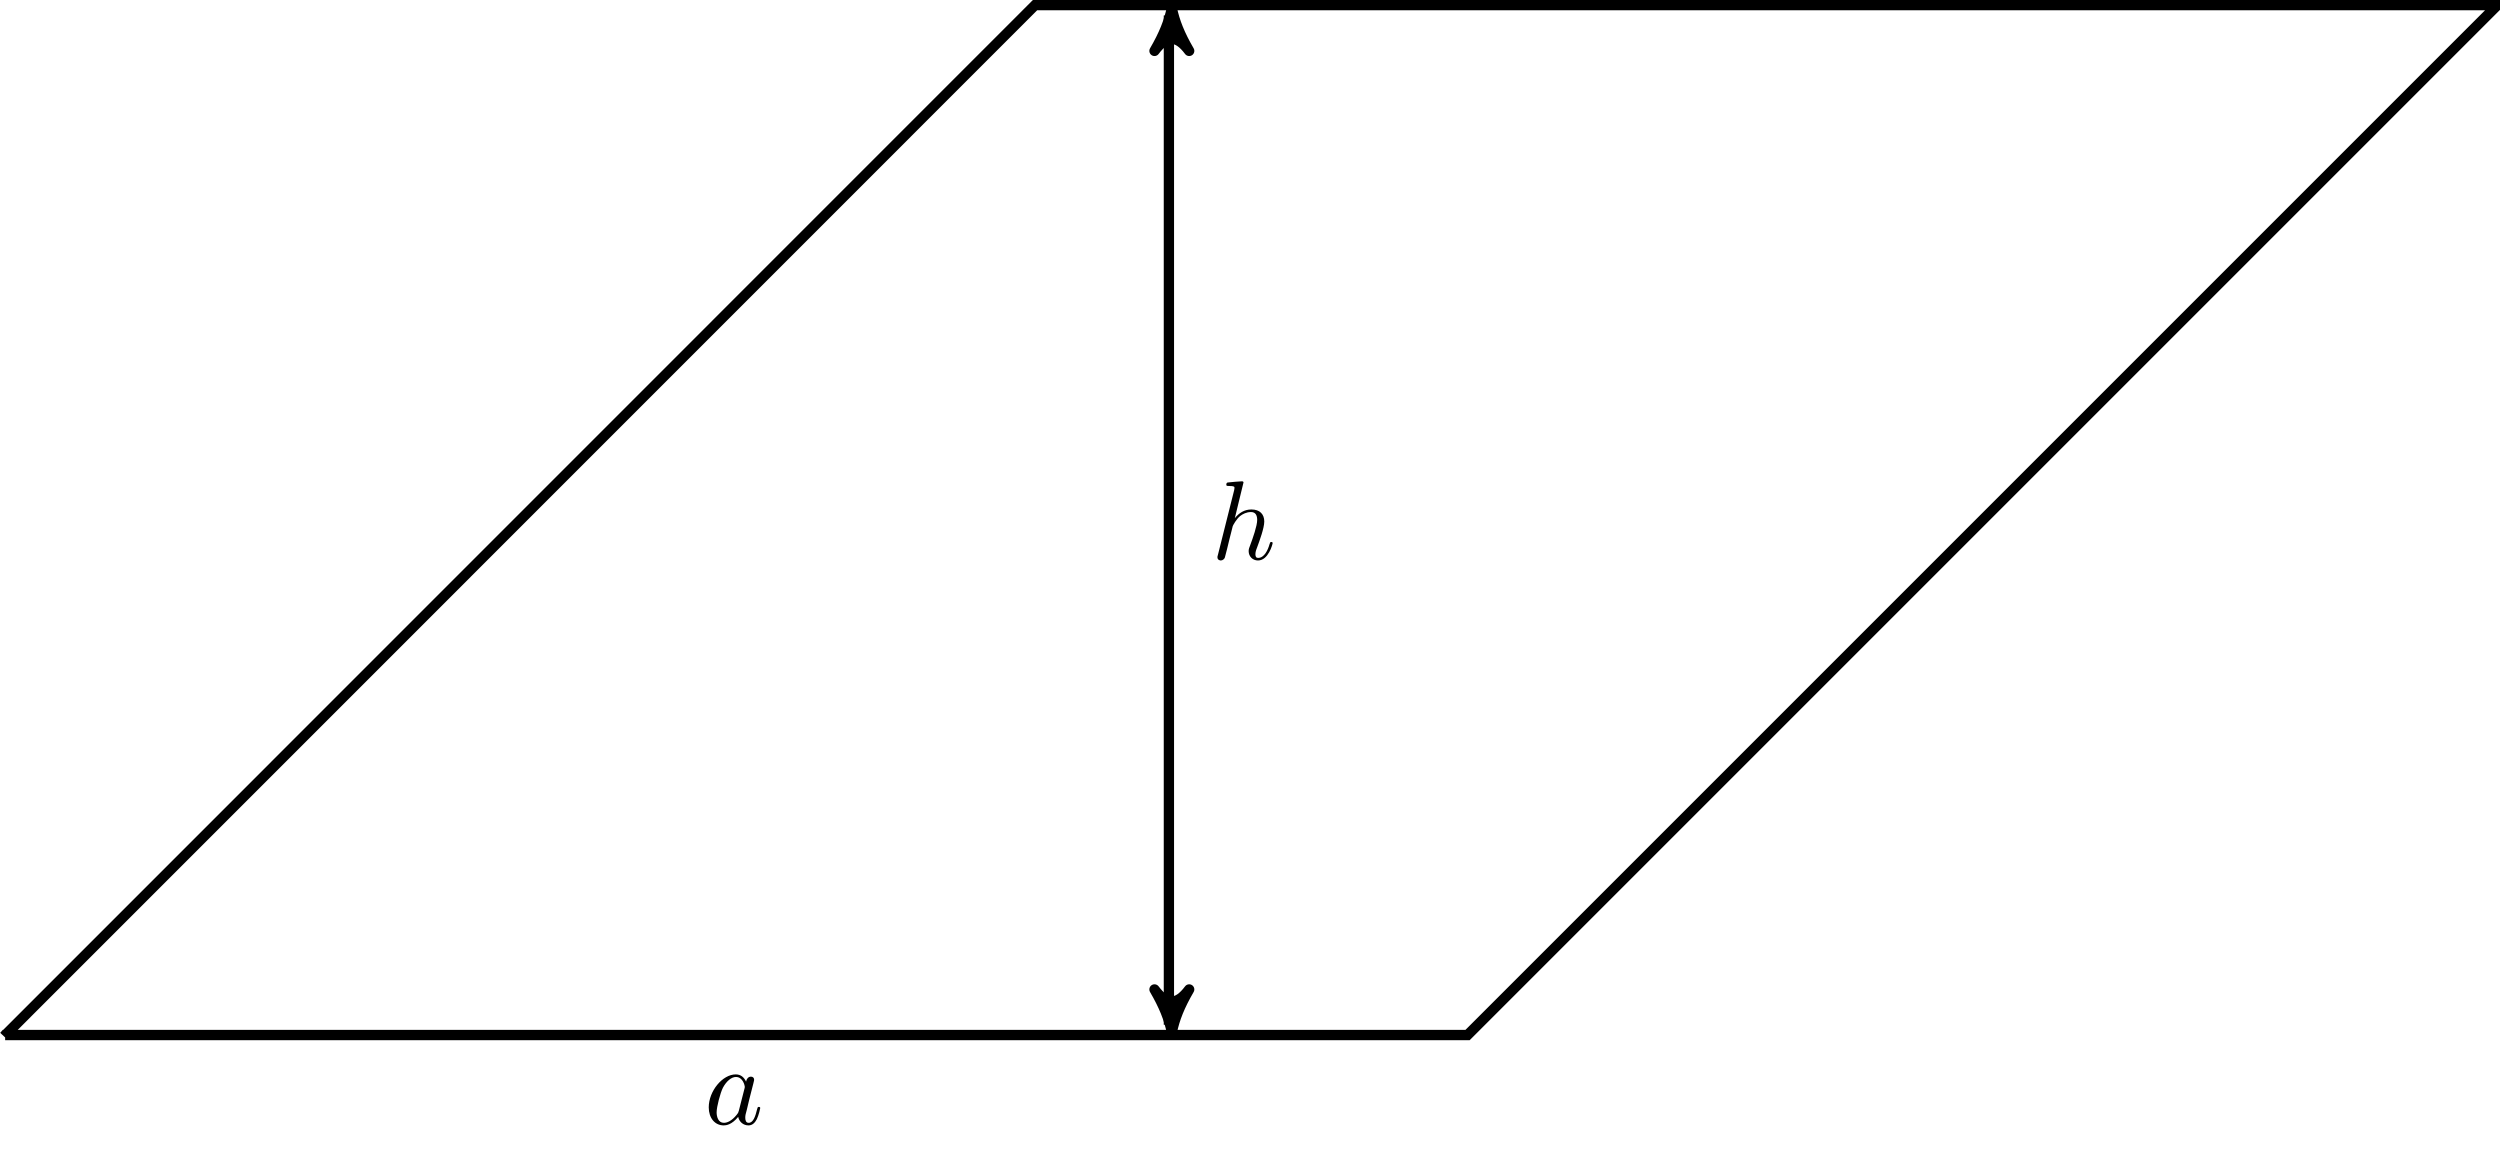
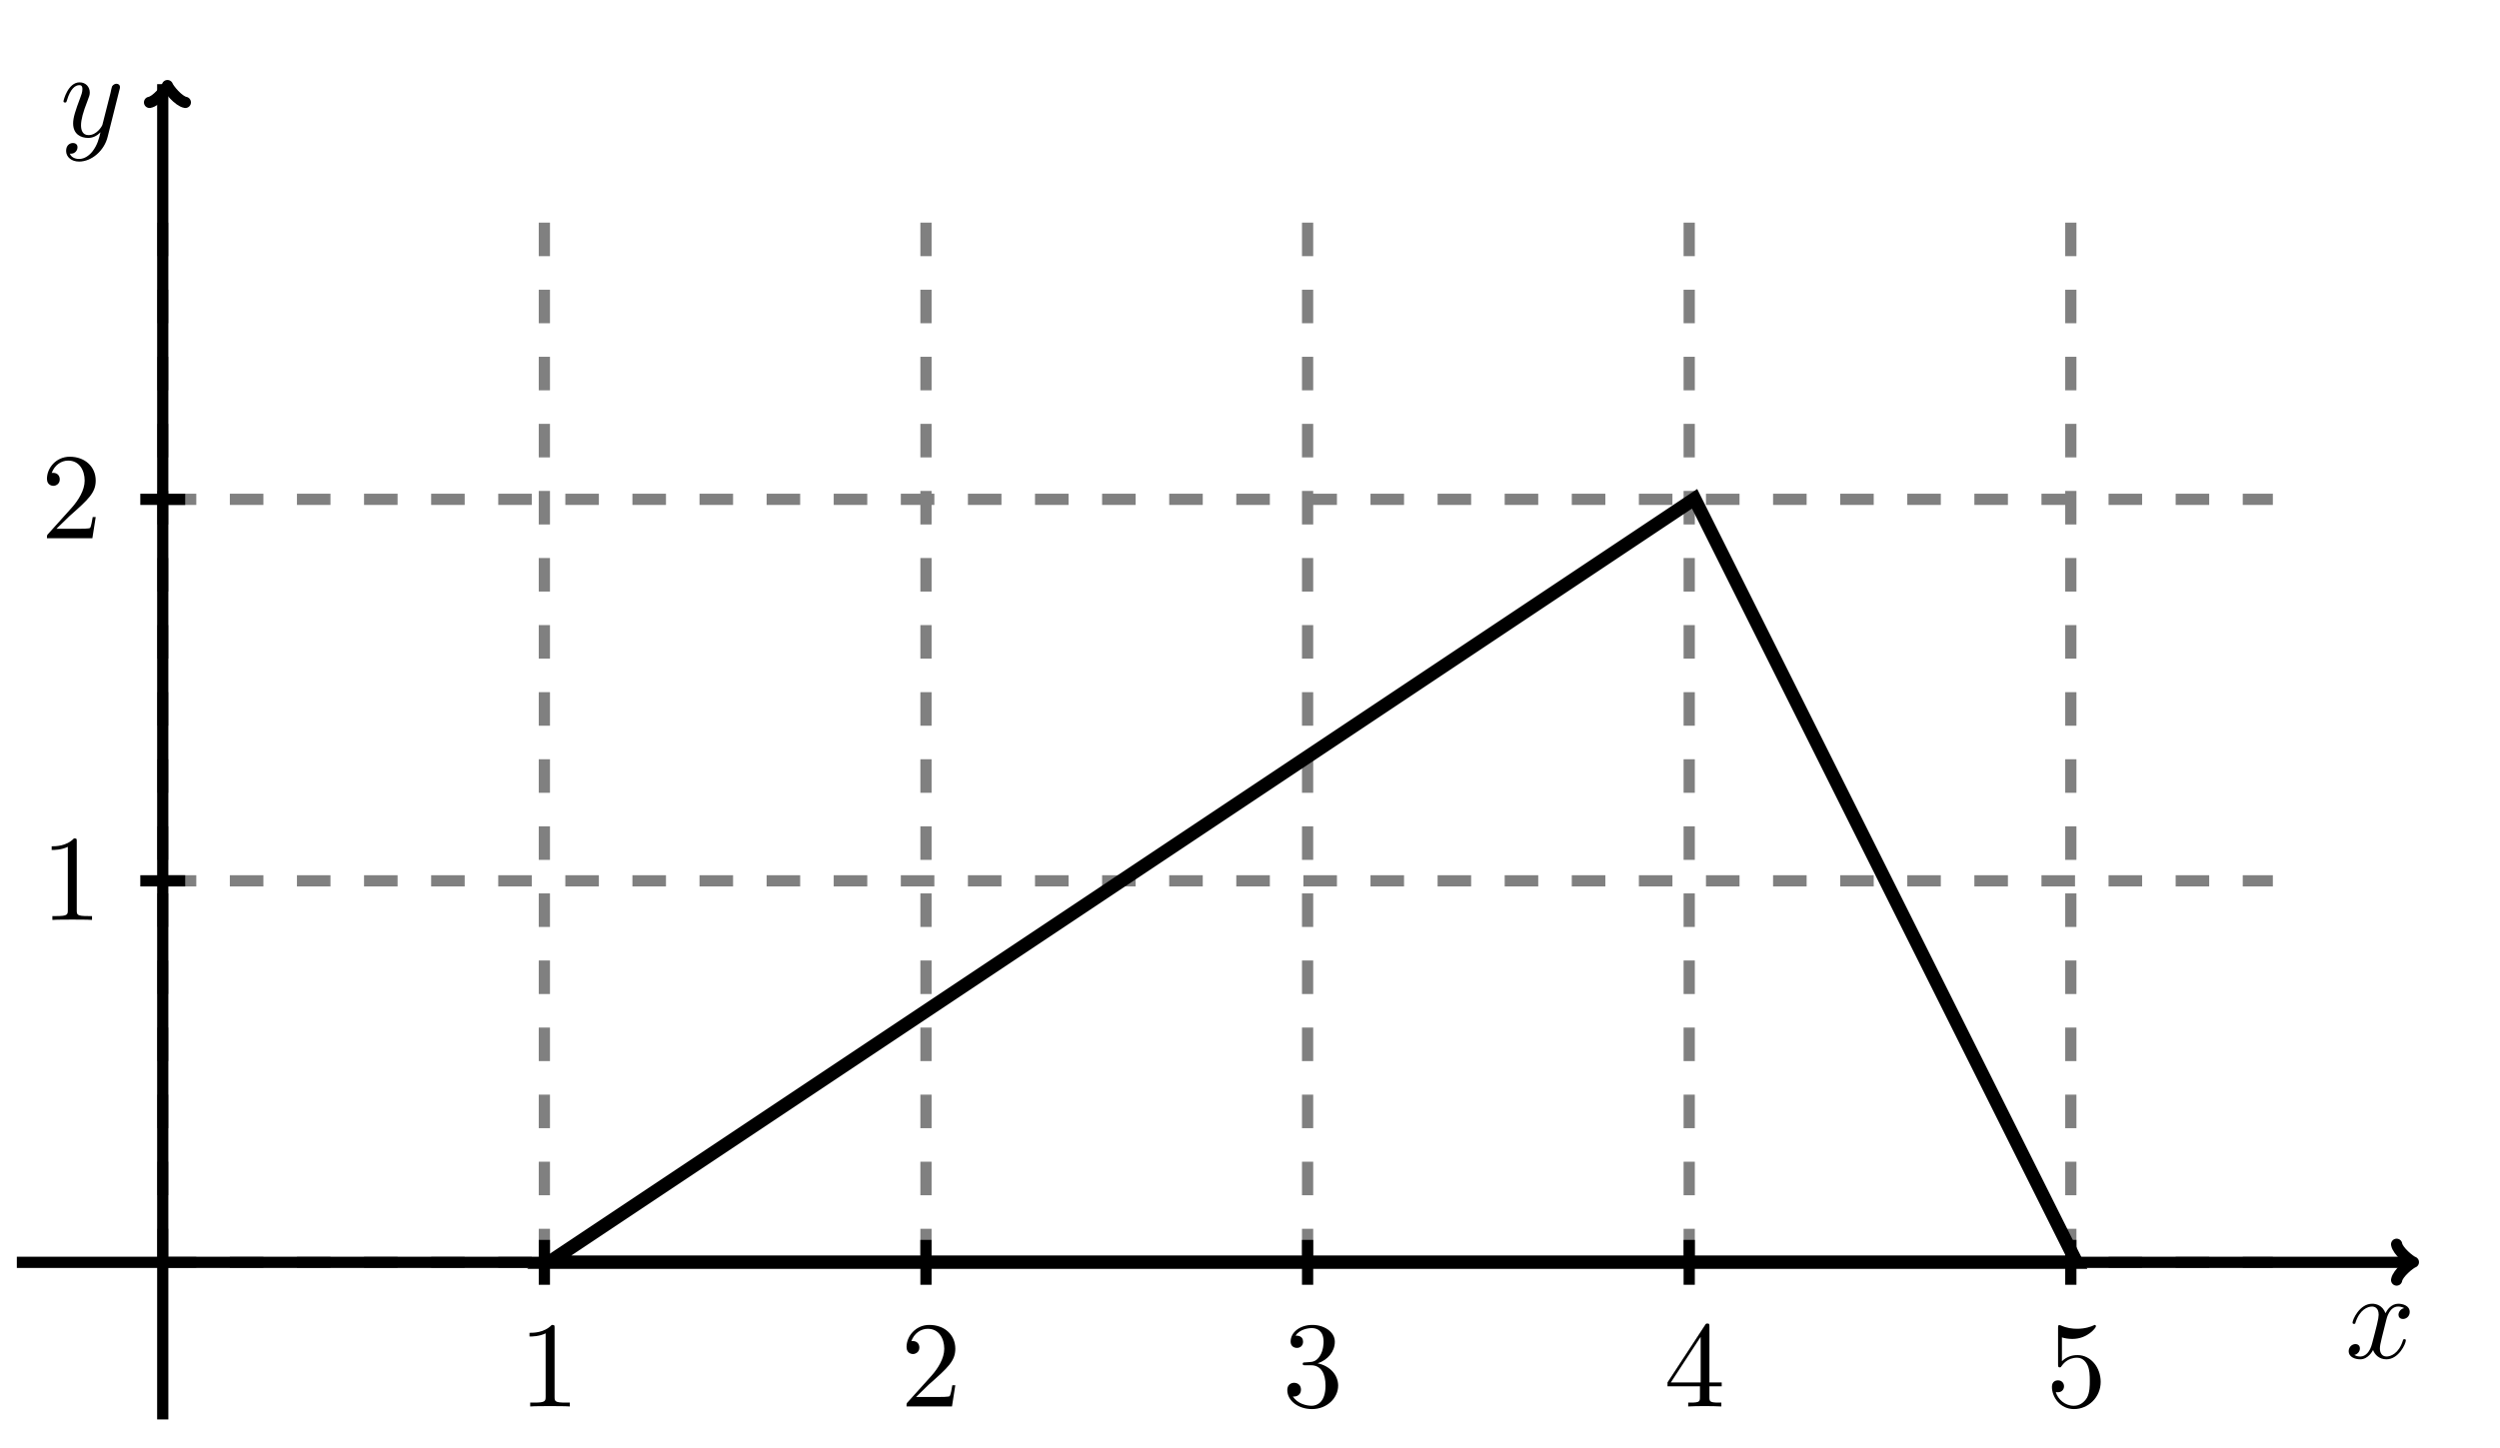
- <svg xmlns="http://www.w3.org/2000/svg" xmlns:xlink="http://www.w3.org/1999/xlink" width="242.749pt" height="112.787pt" viewBox="0 0 242.749 112.787" version="1.1">
+ <svg xmlns="http://www.w3.org/2000/svg" xmlns:xlink="http://www.w3.org/1999/xlink" width="222.648pt" height="128.98pt" viewBox="0 0 222.648 128.98" version="1.1">
  <defs>
    <g>
      <symbol overflow="visible" id="glyph0-0">
        <path style="stroke:none;" d="" />
      </symbol>
      <symbol overflow="visible" id="glyph0-1">
-         <path style="stroke:none;" d="M 4.062 -4.125 C 3.875 -4.531 3.562 -4.828 3.062 -4.828 C 1.781 -4.828 0.438 -3.219 0.438 -1.625 C 0.438 -0.594 1.031 0.125 1.891 0.125 C 2.109 0.125 2.656 0.078 3.297 -0.703 C 3.391 -0.234 3.781 0.125 4.297 0.125 C 4.672 0.125 4.922 -0.125 5.109 -0.484 C 5.297 -0.875 5.438 -1.531 5.438 -1.562 C 5.438 -1.672 5.328 -1.672 5.297 -1.672 C 5.188 -1.672 5.188 -1.625 5.141 -1.469 C 4.969 -0.766 4.766 -0.125 4.312 -0.125 C 4.031 -0.125 3.984 -0.406 3.984 -0.625 C 3.984 -0.859 4.016 -0.953 4.141 -1.422 C 4.25 -1.891 4.281 -2 4.375 -2.406 L 4.766 -3.938 C 4.844 -4.25 4.844 -4.266 4.844 -4.312 C 4.844 -4.5 4.719 -4.609 4.531 -4.609 C 4.266 -4.609 4.094 -4.359 4.062 -4.125 Z M 3.359 -1.297 C 3.297 -1.094 3.297 -1.078 3.141 -0.891 C 2.656 -0.297 2.219 -0.125 1.906 -0.125 C 1.359 -0.125 1.203 -0.719 1.203 -1.141 C 1.203 -1.688 1.562 -3.031 1.812 -3.531 C 2.156 -4.172 2.641 -4.578 3.078 -4.578 C 3.781 -4.578 3.938 -3.688 3.938 -3.625 C 3.938 -3.562 3.922 -3.484 3.906 -3.438 Z " />
+         <path style="stroke:none;" d="M 3.203 -6.984 C 3.203 -7.234 3.203 -7.266 2.953 -7.266 C 2.281 -6.562 1.312 -6.562 0.969 -6.562 L 0.969 -6.234 C 1.188 -6.234 1.828 -6.234 2.406 -6.516 L 2.406 -0.859 C 2.406 -0.469 2.359 -0.344 1.391 -0.344 L 1.031 -0.344 L 1.031 0 C 1.422 -0.031 2.359 -0.031 2.797 -0.031 C 3.234 -0.031 4.188 -0.031 4.562 0 L 4.562 -0.344 L 4.219 -0.344 C 3.234 -0.344 3.203 -0.453 3.203 -0.859 Z " />
      </symbol>
      <symbol overflow="visible" id="glyph0-2">
-         <path style="stroke:none;" d="M 3.125 -7.453 C 3.125 -7.453 3.125 -7.562 2.984 -7.562 C 2.734 -7.562 1.938 -7.484 1.656 -7.453 C 1.578 -7.453 1.453 -7.438 1.453 -7.234 C 1.453 -7.109 1.547 -7.109 1.719 -7.109 C 2.234 -7.109 2.25 -7.031 2.25 -6.922 L 2.219 -6.703 L 0.641 -0.422 C 0.594 -0.266 0.594 -0.25 0.594 -0.188 C 0.594 0.062 0.812 0.125 0.922 0.125 C 1.094 0.125 1.266 -0.016 1.312 -0.156 L 1.531 -1 L 1.766 -1.969 C 1.828 -2.219 1.891 -2.453 1.953 -2.703 C 1.969 -2.766 2.062 -3.125 2.078 -3.203 C 2.109 -3.297 2.438 -3.906 2.812 -4.203 C 3.047 -4.375 3.391 -4.578 3.859 -4.578 C 4.328 -4.578 4.453 -4.203 4.453 -3.812 C 4.453 -3.234 4.031 -2.047 3.781 -1.375 C 3.688 -1.125 3.625 -1 3.625 -0.781 C 3.625 -0.266 4.016 0.125 4.531 0.125 C 5.547 0.125 5.953 -1.469 5.953 -1.562 C 5.953 -1.672 5.859 -1.672 5.828 -1.672 C 5.719 -1.672 5.719 -1.641 5.656 -1.469 C 5.5 -0.891 5.141 -0.125 4.547 -0.125 C 4.359 -0.125 4.281 -0.234 4.281 -0.484 C 4.281 -0.75 4.391 -1.016 4.484 -1.25 C 4.656 -1.719 5.141 -3.016 5.141 -3.656 C 5.141 -4.359 4.719 -4.828 3.891 -4.828 C 3.203 -4.828 2.688 -4.484 2.281 -3.984 Z " />
+         <path style="stroke:none;" d="M 1.391 -0.844 L 2.547 -1.969 C 4.25 -3.469 4.891 -4.062 4.891 -5.141 C 4.891 -6.391 3.922 -7.266 2.578 -7.266 C 1.359 -7.266 0.547 -6.266 0.547 -5.297 C 0.547 -4.672 1.094 -4.672 1.125 -4.672 C 1.312 -4.672 1.688 -4.812 1.688 -5.25 C 1.688 -5.547 1.5 -5.828 1.109 -5.828 C 1.031 -5.828 1 -5.828 0.969 -5.812 C 1.219 -6.516 1.812 -6.922 2.438 -6.922 C 3.438 -6.922 3.906 -6.047 3.906 -5.141 C 3.906 -4.281 3.359 -3.406 2.766 -2.734 L 0.672 -0.406 C 0.547 -0.281 0.547 -0.266 0.547 0 L 4.594 0 L 4.891 -1.891 L 4.625 -1.891 C 4.562 -1.578 4.5 -1.094 4.391 -0.922 C 4.312 -0.844 3.594 -0.844 3.344 -0.844 Z " />
+       </symbol>
+       <symbol overflow="visible" id="glyph0-3">
+         <path style="stroke:none;" d="M 3.156 -3.844 C 4.062 -4.141 4.688 -4.891 4.688 -5.766 C 4.688 -6.656 3.734 -7.266 2.688 -7.266 C 1.578 -7.266 0.75 -6.609 0.75 -5.781 C 0.75 -5.422 1 -5.219 1.312 -5.219 C 1.641 -5.219 1.859 -5.453 1.859 -5.766 C 1.859 -6.312 1.359 -6.312 1.188 -6.312 C 1.531 -6.844 2.25 -6.984 2.641 -6.984 C 3.094 -6.984 3.688 -6.75 3.688 -5.766 C 3.688 -5.641 3.672 -5 3.375 -4.531 C 3.047 -4 2.688 -3.969 2.406 -3.953 C 2.328 -3.953 2.062 -3.922 1.984 -3.922 C 1.891 -3.922 1.828 -3.906 1.828 -3.797 C 1.828 -3.672 1.891 -3.672 2.078 -3.672 L 2.562 -3.672 C 3.453 -3.672 3.859 -2.938 3.859 -1.859 C 3.859 -0.375 3.109 -0.062 2.625 -0.062 C 2.156 -0.062 1.344 -0.25 0.953 -0.891 C 1.344 -0.844 1.672 -1.078 1.672 -1.5 C 1.672 -1.891 1.391 -2.109 1.062 -2.109 C 0.812 -2.109 0.453 -1.953 0.453 -1.469 C 0.453 -0.484 1.469 0.234 2.656 0.234 C 3.984 0.234 4.984 -0.75 4.984 -1.859 C 4.984 -2.766 4.297 -3.609 3.156 -3.844 Z " />
+       </symbol>
+       <symbol overflow="visible" id="glyph0-4">
+         <path style="stroke:none;" d="M 3.203 -1.797 L 3.203 -0.844 C 3.203 -0.453 3.188 -0.344 2.375 -0.344 L 2.156 -0.344 L 2.156 0 C 2.594 -0.031 3.156 -0.031 3.625 -0.031 C 4.078 -0.031 4.656 -0.031 5.109 0 L 5.109 -0.344 L 4.875 -0.344 C 4.062 -0.344 4.047 -0.453 4.047 -0.844 L 4.047 -1.797 L 5.141 -1.797 L 5.141 -2.141 L 4.047 -2.141 L 4.047 -7.094 C 4.047 -7.312 4.047 -7.391 3.875 -7.391 C 3.781 -7.391 3.734 -7.391 3.656 -7.25 L 0.312 -2.141 L 0.312 -1.797 Z M 3.266 -2.141 L 0.609 -2.141 L 3.266 -6.203 Z " />
+       </symbol>
+       <symbol overflow="visible" id="glyph0-5">
+         <path style="stroke:none;" d="M 4.891 -2.188 C 4.891 -3.484 4 -4.578 2.828 -4.578 C 2.297 -4.578 1.828 -4.406 1.438 -4.031 L 1.438 -6.156 C 1.656 -6.078 2.016 -6.016 2.359 -6.016 C 3.703 -6.016 4.469 -7 4.469 -7.141 C 4.469 -7.203 4.438 -7.266 4.359 -7.266 C 4.359 -7.266 4.328 -7.266 4.281 -7.234 C 4.062 -7.125 3.516 -6.922 2.797 -6.922 C 2.359 -6.922 1.859 -6.984 1.344 -7.219 C 1.25 -7.25 1.234 -7.25 1.203 -7.25 C 1.094 -7.25 1.094 -7.172 1.094 -6.984 L 1.094 -3.766 C 1.094 -3.562 1.094 -3.484 1.25 -3.484 C 1.328 -3.484 1.359 -3.516 1.391 -3.578 C 1.516 -3.75 1.922 -4.344 2.797 -4.344 C 3.375 -4.344 3.641 -3.844 3.734 -3.641 C 3.906 -3.234 3.922 -2.812 3.922 -2.266 C 3.922 -1.891 3.922 -1.234 3.672 -0.781 C 3.406 -0.344 3 -0.062 2.5 -0.062 C 1.703 -0.062 1.078 -0.641 0.891 -1.281 C 0.922 -1.281 0.953 -1.266 1.078 -1.266 C 1.438 -1.266 1.625 -1.531 1.625 -1.797 C 1.625 -2.062 1.438 -2.328 1.078 -2.328 C 0.922 -2.328 0.547 -2.25 0.547 -1.75 C 0.547 -0.812 1.297 0.234 2.516 0.234 C 3.781 0.234 4.891 -0.812 4.891 -2.188 Z " />
+       </symbol>
+       <symbol overflow="visible" id="glyph1-0">
+         <path style="stroke:none;" d="" />
+       </symbol>
+       <symbol overflow="visible" id="glyph1-1">
+         <path style="stroke:none;" d="M 3.641 -3.297 C 3.703 -3.578 3.953 -4.578 4.719 -4.578 C 4.781 -4.578 5.031 -4.578 5.266 -4.438 C 4.969 -4.391 4.75 -4.109 4.75 -3.844 C 4.75 -3.672 4.859 -3.469 5.156 -3.469 C 5.406 -3.469 5.75 -3.672 5.75 -4.094 C 5.75 -4.672 5.109 -4.828 4.734 -4.828 C 4.094 -4.828 3.719 -4.25 3.594 -3.984 C 3.312 -4.719 2.719 -4.828 2.406 -4.828 C 1.281 -4.828 0.656 -3.406 0.656 -3.141 C 0.656 -3.031 0.766 -3.031 0.781 -3.031 C 0.875 -3.031 0.906 -3.047 0.922 -3.156 C 1.297 -4.312 2.016 -4.578 2.391 -4.578 C 2.594 -4.578 2.984 -4.484 2.984 -3.844 C 2.984 -3.516 2.797 -2.781 2.391 -1.25 C 2.219 -0.578 1.828 -0.125 1.359 -0.125 C 1.281 -0.125 1.031 -0.125 0.812 -0.266 C 1.078 -0.312 1.312 -0.547 1.312 -0.844 C 1.312 -1.141 1.078 -1.234 0.922 -1.234 C 0.594 -1.234 0.312 -0.953 0.312 -0.594 C 0.312 -0.094 0.859 0.125 1.344 0.125 C 2.062 0.125 2.453 -0.641 2.484 -0.703 C 2.625 -0.312 3.016 0.125 3.672 0.125 C 4.781 0.125 5.406 -1.281 5.406 -1.562 C 5.406 -1.672 5.312 -1.672 5.281 -1.672 C 5.188 -1.672 5.156 -1.625 5.141 -1.547 C 4.781 -0.375 4.031 -0.125 3.688 -0.125 C 3.266 -0.125 3.094 -0.469 3.094 -0.844 C 3.094 -1.078 3.156 -1.312 3.266 -1.797 Z " />
+       </symbol>
+       <symbol overflow="visible" id="glyph1-2">
+         <path style="stroke:none;" d="M 5.297 -4.156 C 5.344 -4.312 5.344 -4.328 5.344 -4.406 C 5.344 -4.609 5.188 -4.703 5.031 -4.703 C 4.922 -4.703 4.75 -4.641 4.641 -4.469 C 4.625 -4.422 4.531 -4.078 4.5 -3.875 C 4.422 -3.594 4.344 -3.297 4.281 -3.016 L 3.781 -1.047 C 3.734 -0.891 3.266 -0.125 2.547 -0.125 C 2 -0.125 1.875 -0.594 1.875 -1 C 1.875 -1.5 2.062 -2.188 2.438 -3.141 C 2.609 -3.594 2.656 -3.703 2.656 -3.922 C 2.656 -4.422 2.297 -4.828 1.75 -4.828 C 0.719 -4.828 0.312 -3.234 0.312 -3.141 C 0.312 -3.031 0.422 -3.031 0.453 -3.031 C 0.562 -3.031 0.562 -3.047 0.625 -3.234 C 0.922 -4.25 1.359 -4.578 1.719 -4.578 C 1.812 -4.578 2 -4.578 2 -4.234 C 2 -3.953 1.891 -3.672 1.812 -3.469 C 1.375 -2.312 1.172 -1.688 1.172 -1.172 C 1.172 -0.203 1.859 0.125 2.516 0.125 C 2.938 0.125 3.297 -0.062 3.609 -0.375 C 3.469 0.203 3.344 0.734 2.906 1.312 C 2.625 1.672 2.203 2 1.703 2 C 1.547 2 1.062 1.969 0.875 1.531 C 1.047 1.531 1.188 1.531 1.344 1.406 C 1.453 1.312 1.562 1.172 1.562 0.953 C 1.562 0.625 1.266 0.578 1.156 0.578 C 0.906 0.578 0.547 0.75 0.547 1.281 C 0.547 1.828 1.031 2.234 1.703 2.234 C 2.828 2.234 3.953 1.25 4.25 0.016 Z " />
      </symbol>
    </g>
  </defs>
  <g id="surface1">
-     <path style="fill:none;stroke-width:1;stroke-linecap:butt;stroke-linejoin:miter;stroke:rgb(0%,0%,0%);stroke-opacity:1;stroke-miterlimit:10;" d="M 0.102 0.119 L 142.102 0.119 L 242.102 100.119 L 100.102 100.119 L 0 0.002 Z " transform="matrix(1,0,0,-1,0.398,100.619)" />
-     <path style="fill:none;stroke-width:1;stroke-linecap:butt;stroke-linejoin:miter;stroke:rgb(0%,0%,0%);stroke-opacity:1;stroke-miterlimit:10;" d="M 113.102 1.119 L 113.102 99.119 " transform="matrix(1,0,0,-1,0.398,100.619)" />
-     <path style="fill-rule:nonzero;fill:rgb(0%,0%,0%);fill-opacity:1;stroke-width:1;stroke-linecap:butt;stroke-linejoin:round;stroke:rgb(0%,0%,0%);stroke-opacity:1;stroke-miterlimit:10;" d="M 1.034 -0 C -0.259 0.258 -1.555 0.777 -3.11 1.684 C -1.555 0.52 -1.555 -0.52 -3.11 -1.684 C -1.555 -0.777 -0.259 -0.258 1.034 -0 Z " transform="matrix(0,1,1,0,113.7852,99.1844)" />
-     <path style="fill-rule:nonzero;fill:rgb(0%,0%,0%);fill-opacity:1;stroke-width:1;stroke-linecap:butt;stroke-linejoin:round;stroke:rgb(0%,0%,0%);stroke-opacity:1;stroke-miterlimit:10;" d="M 1.036 0 C -0.257 0.258 -1.554 0.777 -3.109 1.684 C -1.554 0.52 -1.554 -0.52 -3.109 -1.684 C -1.554 -0.777 -0.257 -0.258 1.036 0 Z " transform="matrix(0,-1,-1,0,113.7852,1.83267)" />
+     <path style="fill:none;stroke-width:1;stroke-linecap:butt;stroke-linejoin:miter;stroke:rgb(50%,50%,50%);stroke-opacity:1;stroke-dasharray:2.989,2.989;stroke-miterlimit:10;" d="M -0.418 -0.014 L 187.582 -0.014 M -0.418 33.986 L 187.582 33.986 M -0.418 67.986 L 187.582 67.986 M -0.418 -0.014 L -0.418 94.986 M 33.582 -0.014 L 33.582 94.986 M 67.582 -0.014 L 67.582 94.986 M 101.582 -0.014 L 101.582 94.986 M 135.582 -0.014 L 135.582 94.986 M 169.582 -0.014 L 169.582 94.986 " transform="matrix(1,0,0,-1,14.918,112.486)" />
+     <path style="fill:none;stroke-width:1;stroke-linecap:butt;stroke-linejoin:miter;stroke:rgb(0%,0%,0%);stroke-opacity:1;stroke-miterlimit:10;" d="M -13.418 -0.014 L 199.582 -0.014 " transform="matrix(1,0,0,-1,14.918,112.486)" />
+     <path style="fill:none;stroke-width:1;stroke-linecap:round;stroke-linejoin:round;stroke:rgb(0%,0%,0%);stroke-opacity:1;stroke-miterlimit:10;" d="M -1.194 1.595 C -1.096 0.998 0.002 0.099 0.299 0.002 C 0.002 -0.1 -1.096 -0.994 -1.194 -1.592 " transform="matrix(1,0,0,-1,214.721,112.486)" />
+     <path style="fill:none;stroke-width:1;stroke-linecap:butt;stroke-linejoin:miter;stroke:rgb(0%,0%,0%);stroke-opacity:1;stroke-miterlimit:10;" d="M 33.582 1.986 L 33.582 -2.014 " transform="matrix(1,0,0,-1,14.918,112.486)" />
    <g style="fill:rgb(0%,0%,0%);fill-opacity:1;">
-       <use xlink:href="#glyph0-1" x="68.381" y="109.151" />
+       <use xlink:href="#glyph0-1" x="46.207" y="125.344" />
+     </g>
+     <path style="fill:none;stroke-width:1;stroke-linecap:butt;stroke-linejoin:miter;stroke:rgb(0%,0%,0%);stroke-opacity:1;stroke-miterlimit:10;" d="M 67.582 1.986 L 67.582 -2.014 " transform="matrix(1,0,0,-1,14.918,112.486)" />
+     <g style="fill:rgb(0%,0%,0%);fill-opacity:1;">
+       <use xlink:href="#glyph0-2" x="80.222" y="125.344" />
+     </g>
+     <path style="fill:none;stroke-width:1;stroke-linecap:butt;stroke-linejoin:miter;stroke:rgb(0%,0%,0%);stroke-opacity:1;stroke-miterlimit:10;" d="M 101.582 1.986 L 101.582 -2.014 " transform="matrix(1,0,0,-1,14.918,112.486)" />
+     <g style="fill:rgb(0%,0%,0%);fill-opacity:1;">
+       <use xlink:href="#glyph0-3" x="114.238" y="125.344" />
+     </g>
+     <path style="fill:none;stroke-width:1;stroke-linecap:butt;stroke-linejoin:miter;stroke:rgb(0%,0%,0%);stroke-opacity:1;stroke-miterlimit:10;" d="M 135.582 1.986 L 135.582 -2.014 " transform="matrix(1,0,0,-1,14.918,112.486)" />
+     <g style="fill:rgb(0%,0%,0%);fill-opacity:1;">
+       <use xlink:href="#glyph0-4" x="148.254" y="125.344" />
+     </g>
+     <path style="fill:none;stroke-width:1;stroke-linecap:butt;stroke-linejoin:miter;stroke:rgb(0%,0%,0%);stroke-opacity:1;stroke-miterlimit:10;" d="M 169.582 1.986 L 169.582 -2.014 " transform="matrix(1,0,0,-1,14.918,112.486)" />
+     <g style="fill:rgb(0%,0%,0%);fill-opacity:1;">
+       <use xlink:href="#glyph0-5" x="182.269" y="125.344" />
+     </g>
+     <path style="fill:none;stroke-width:1;stroke-linecap:butt;stroke-linejoin:miter;stroke:rgb(0%,0%,0%);stroke-opacity:1;stroke-miterlimit:10;" d="M -0.418 -14.014 L -0.418 104.986 " transform="matrix(1,0,0,-1,14.918,112.486)" />
+     <path style="fill:none;stroke-width:1;stroke-linecap:round;stroke-linejoin:round;stroke:rgb(0%,0%,0%);stroke-opacity:1;stroke-miterlimit:10;" d="M -1.197 1.594 C -1.095 0.996 -0.002 0.098 0.299 0 C -0.002 -0.102 -1.095 -0.996 -1.197 -1.594 " transform="matrix(0,-1,-1,0,14.918,7.92815)" />
+     <path style="fill:none;stroke-width:1;stroke-linecap:butt;stroke-linejoin:miter;stroke:rgb(0%,0%,0%);stroke-opacity:1;stroke-miterlimit:10;" d="M 1.582 33.986 L -2.418 33.986 " transform="matrix(1,0,0,-1,14.918,112.486)" />
+     <g style="fill:rgb(0%,0%,0%);fill-opacity:1;">
+       <use xlink:href="#glyph0-1" x="3.636" y="81.985" />
+     </g>
+     <path style="fill:none;stroke-width:1;stroke-linecap:butt;stroke-linejoin:miter;stroke:rgb(0%,0%,0%);stroke-opacity:1;stroke-miterlimit:10;" d="M 1.582 67.986 L -2.418 67.986 " transform="matrix(1,0,0,-1,14.918,112.486)" />
+     <g style="fill:rgb(0%,0%,0%);fill-opacity:1;">
+       <use xlink:href="#glyph0-2" x="3.636" y="47.97" />
    </g>
    <g style="fill:rgb(0%,0%,0%);fill-opacity:1;">
-       <use xlink:href="#glyph0-2" x="117.619" y="54.297" />
+       <use xlink:href="#glyph1-1" x="208.942" y="121.018" />
    </g>
+     <g style="fill:rgb(0%,0%,0%);fill-opacity:1;">
+       <use xlink:href="#glyph1-2" x="5.343" y="12.168" />
+     </g>
+     <path style="fill:none;stroke-width:1.196;stroke-linecap:butt;stroke-linejoin:miter;stroke:rgb(0%,0%,0%);stroke-opacity:1;stroke-miterlimit:10;" d="M 34.016 0.002 L 136.062 68.033 L 170.082 0.002 Z " transform="matrix(1,0,0,-1,14.918,112.486)" />
  </g>
</svg>
